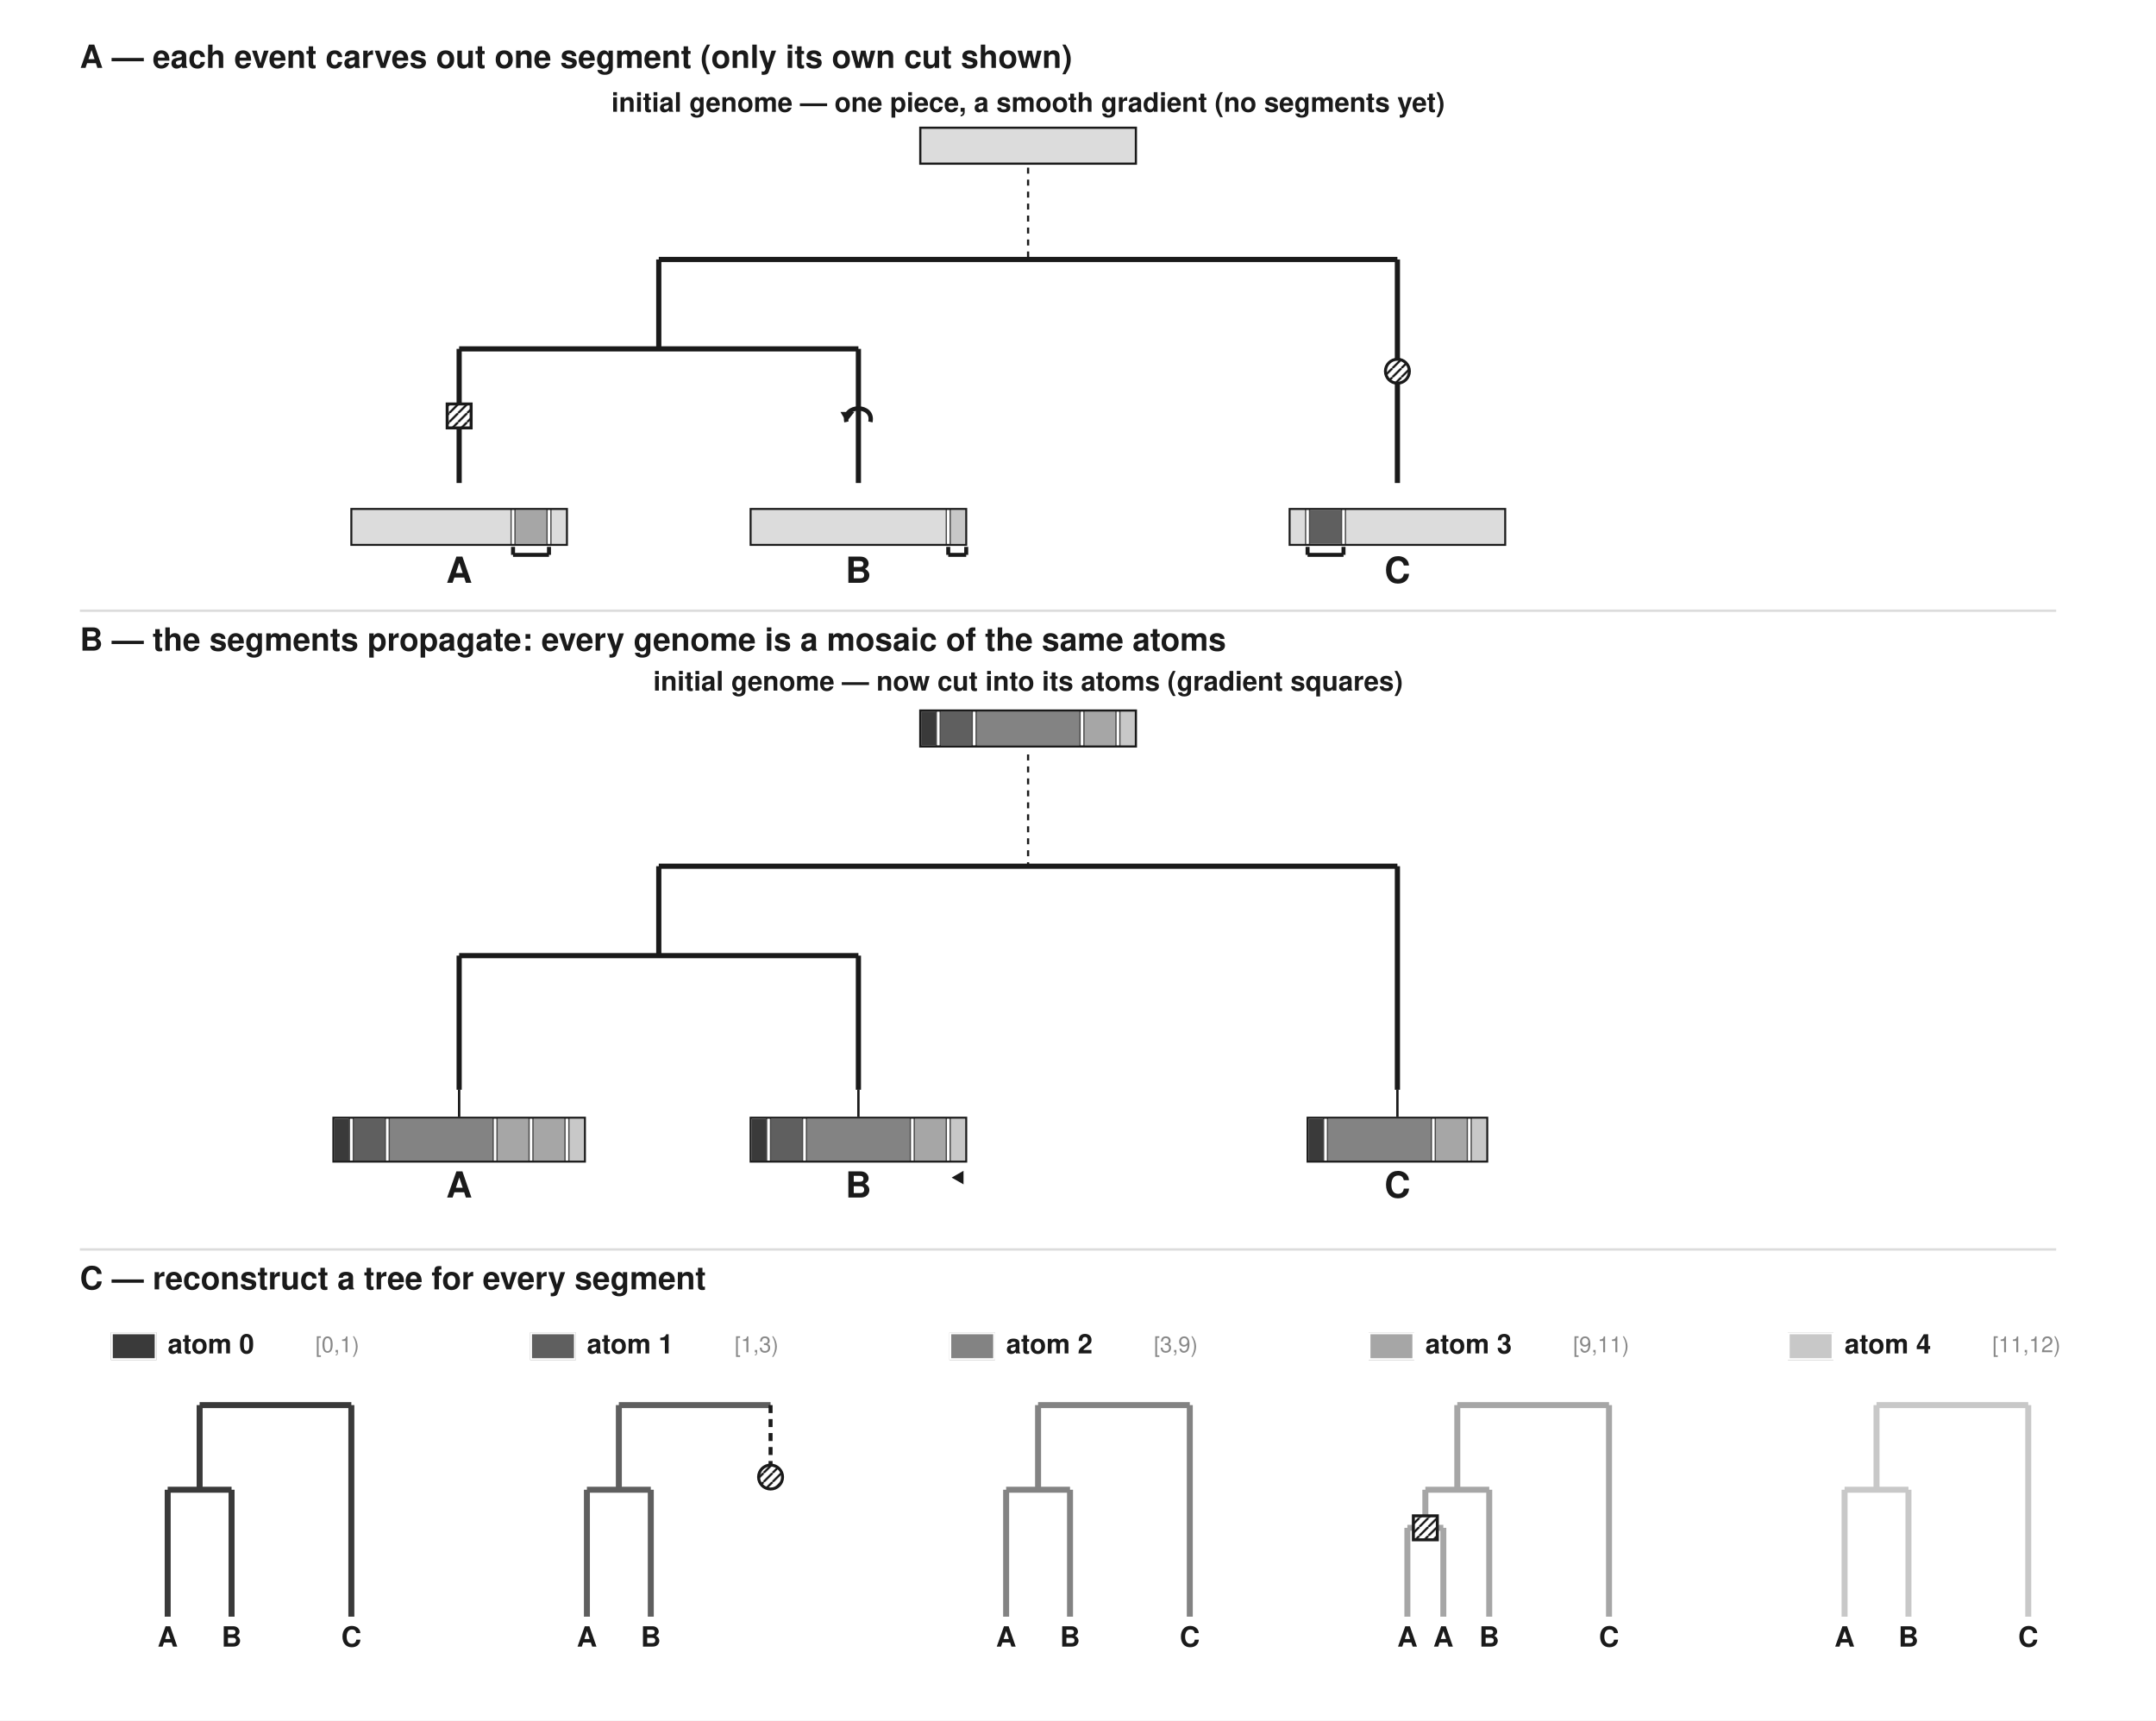
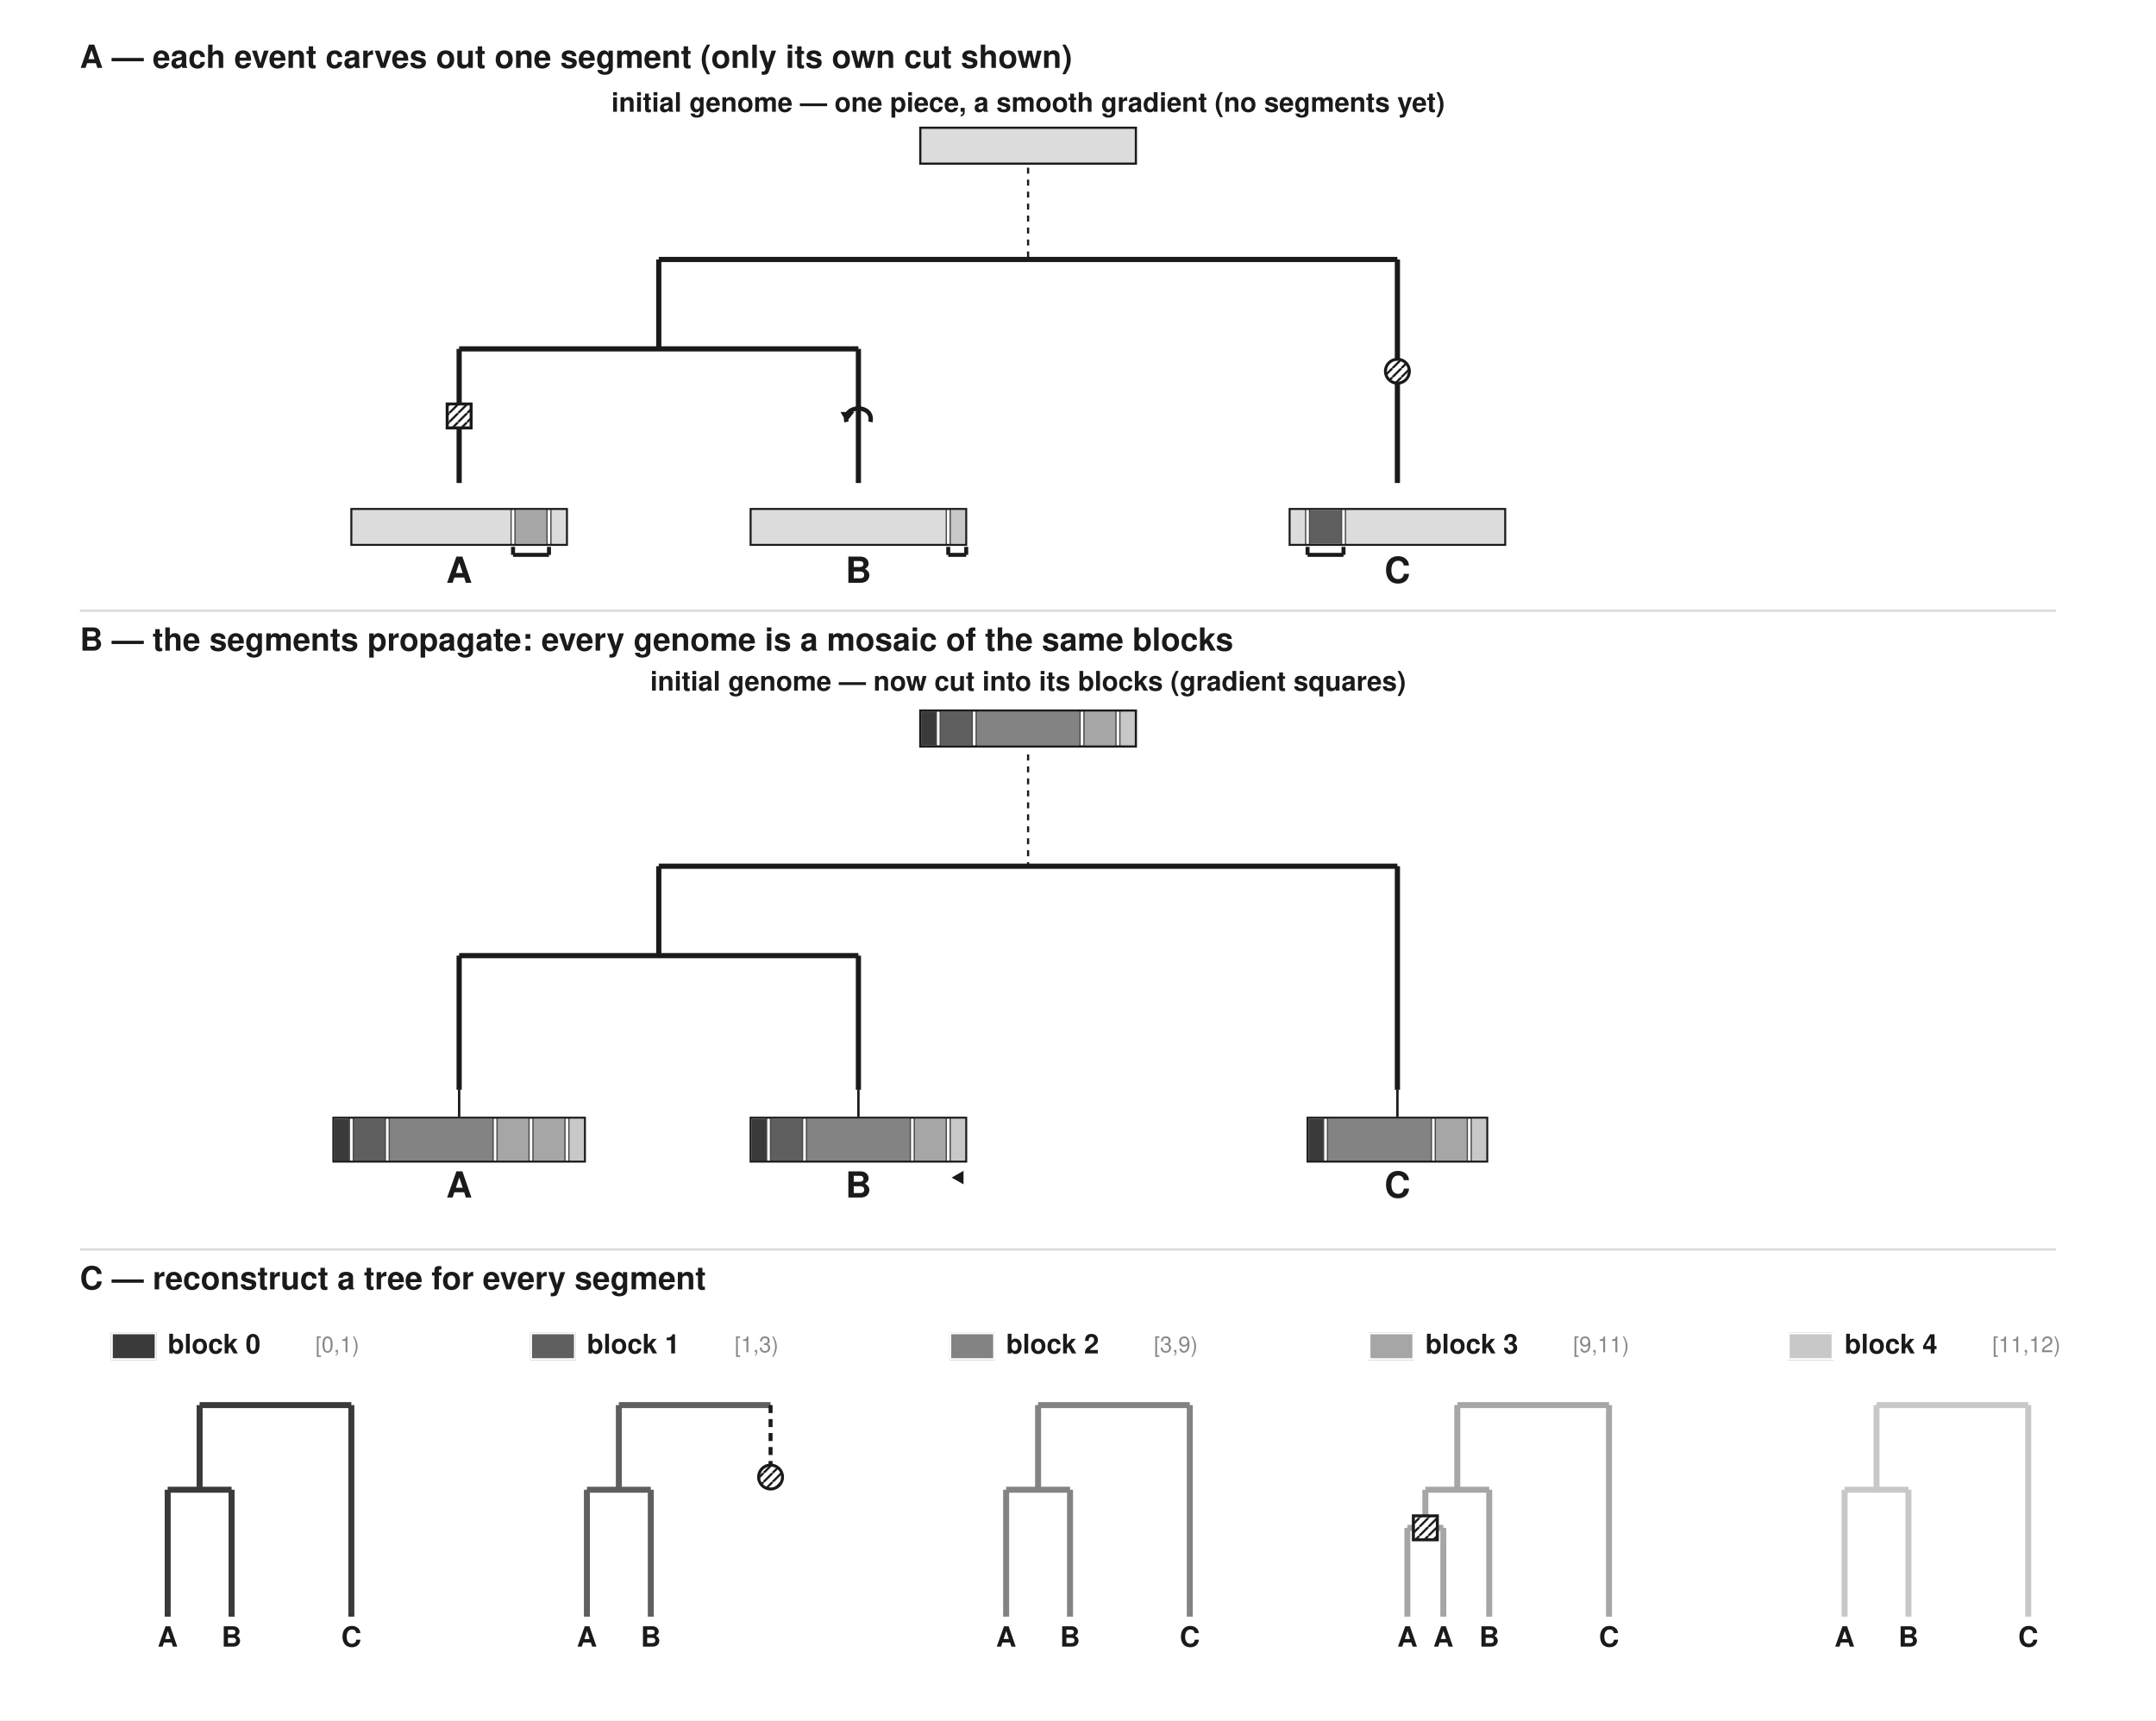
<svg xmlns="http://www.w3.org/2000/svg" xmlns:xlink="http://www.w3.org/1999/xlink" width="1080" height="862" viewBox="0 0 1080 862">
  <defs>
    <pattern width="4.5" height="4.5" patternUnits="userSpaceOnUse" id="ev_hatch">
      <rect x="0" y="0" width="4.5" height="4.5" fill="white" />
      <path d="M-4.5,4.5 L0.0,0" stroke="#1a1a1a" stroke-width="1.1" />
      <path d="M0,4.5 L4.5,0" stroke="#1a1a1a" stroke-width="1.1" />
      <path d="M4.5,4.5 L9.0,0" stroke="#1a1a1a" stroke-width="1.1" />
    </pattern>
  </defs>
  <rect x="0" y="0" width="1080" height="862" fill="white" />
  <use xlink:href="#ev_hatch" />
  <path d="M515.0,84 L515.0,130" stroke="#1a1a1a" stroke-width="1.1" stroke-dasharray="3,3" />
  <rect x="461.0" y="64" width="108.0" height="18" fill="#dcdcdc" />
  <rect x="461.0" y="64" width="108.0" height="18" fill="none" stroke="#1a1a1a" stroke-width="1.1" />
  <text x="515.0" y="56" font-size="13.5" font-family="Helvetica" text-anchor="middle" font-weight="bold" fill="#1a1a1a">initial genome — one piece, a smooth gradient (no segments yet)</text>
  <path d="M330.0,130 L700,130" stroke="#1a1a1a" stroke-width="2.6" />
  <path d="M330.0,130 L330.0,174.8" stroke="#1a1a1a" stroke-width="2.6" />
  <path d="M700,130 L700,242" stroke="#1a1a1a" stroke-width="2.6" />
  <path d="M230,174.8 L430,174.8" stroke="#1a1a1a" stroke-width="2.6" />
  <path d="M230,174.8 L230,242" stroke="#1a1a1a" stroke-width="2.6" />
  <path d="M430,174.8 L430,242" stroke="#1a1a1a" stroke-width="2.6" />
  <rect x="224" y="202.4" width="12" height="12" fill="url(#ev_hatch)" stroke="#1a1a1a" stroke-width="1.5" />
  <rect x="176.0" y="255" width="108.0" height="18" fill="#dcdcdc" />
  <rect x="257.0" y="255" width="18.0" height="18" fill="#a6a6a6" />
  <rect x="257.0" y="255" width="18.0" height="18" fill="none" stroke="white" stroke-width="1.0" />
  <path d="M257.0,255 L257.0,273" stroke="#4a4a4a" stroke-width="2.6" />
  <path d="M257.0,255 L257.0,273" stroke="white" stroke-width="1.3" />
  <path d="M275.0,255 L275.0,273" stroke="#4a4a4a" stroke-width="2.6" />
  <path d="M275.0,255 L275.0,273" stroke="white" stroke-width="1.3" />
  <path d="M257.0,278 L275.0,278" stroke="#1a1a1a" stroke-width="2" />
  <path d="M257.0,278 L257.0,274" stroke="#1a1a1a" stroke-width="2" />
  <path d="M275.0,278 L275.0,274" stroke="#1a1a1a" stroke-width="2" />
  <rect x="176.0" y="255" width="108.0" height="18" fill="none" stroke="#1a1a1a" stroke-width="1" />
  <text x="230" y="292" font-size="18" font-family="Helvetica" text-anchor="middle" font-weight="bold" fill="#1a1a1a">A</text>
  <path d="M436,211.4 C438,202.4,422,202.4,424,211.4" fill="none" stroke="#1a1a1a" stroke-width="2.2" />
  <path d="M424,211.4 L421,206.4 L428,206.4 Z" fill="#1a1a1a" />
  <rect x="376.0" y="255" width="108.0" height="18" fill="#dcdcdc" />
  <rect x="475.0" y="255" width="9.0" height="18" fill="#c8c8c8" />
  <rect x="475.0" y="255" width="9.0" height="18" fill="none" stroke="white" stroke-width="1.0" />
  <path d="M475.0,255 L475.0,273" stroke="#4a4a4a" stroke-width="2.6" />
  <path d="M475.0,255 L475.0,273" stroke="white" stroke-width="1.3" />
  <path d="M475.0,278 L484.0,278" stroke="#1a1a1a" stroke-width="2" />
  <path d="M475.0,278 L475.0,274" stroke="#1a1a1a" stroke-width="2" />
  <path d="M484.0,278 L484.0,274" stroke="#1a1a1a" stroke-width="2" />
  <rect x="376.0" y="255" width="108.0" height="18" fill="none" stroke="#1a1a1a" stroke-width="1" />
  <text x="430" y="292" font-size="18" font-family="Helvetica" text-anchor="middle" font-weight="bold" fill="#1a1a1a">B</text>
  <circle cx="700" cy="186.0" r="6" fill="url(#ev_hatch)" stroke="#1a1a1a" stroke-width="1.5" />
  <rect x="646.0" y="255" width="108.0" height="18" fill="#dcdcdc" />
  <rect x="655.0" y="255" width="18.0" height="18" fill="#5f5f5f" />
  <rect x="655.0" y="255" width="18.0" height="18" fill="none" stroke="white" stroke-width="1.0" />
  <path d="M655.0,255 L655.0,273" stroke="#4a4a4a" stroke-width="2.6" />
  <path d="M655.0,255 L655.0,273" stroke="white" stroke-width="1.3" />
  <path d="M673.0,255 L673.0,273" stroke="#4a4a4a" stroke-width="2.6" />
  <path d="M673.0,255 L673.0,273" stroke="white" stroke-width="1.3" />
  <path d="M655.0,278 L673.0,278" stroke="#1a1a1a" stroke-width="2" />
  <path d="M655.0,278 L655.0,274" stroke="#1a1a1a" stroke-width="2" />
  <path d="M673.0,278 L673.0,274" stroke="#1a1a1a" stroke-width="2" />
  <rect x="646.0" y="255" width="108.0" height="18" fill="none" stroke="#1a1a1a" stroke-width="1" />
  <text x="700" y="292" font-size="18" font-family="Helvetica" text-anchor="middle" font-weight="bold" fill="#1a1a1a">C</text>
  <text x="40" y="34" font-size="16" font-family="Helvetica" text-anchor="start" font-weight="bold" fill="#1a1a1a">A — each event carves out one segment (only its own cut shown)</text>
  <path d="M40,306 L1030,306" stroke="#dcdcdc" stroke-width="1.2" />
-   <text x="40" y="326" font-size="16" font-family="Helvetica" text-anchor="start" font-weight="bold" fill="#1a1a1a">B — the segments propagate: every genome is a mosaic of the same atoms</text>
+   <text x="40" y="326" font-size="16" font-family="Helvetica" text-anchor="start" font-weight="bold" fill="#1a1a1a">B — the segments propagate: every genome is a mosaic of the same blocks</text>
  <path d="M515.0,378 L515.0,434" stroke="#1a1a1a" stroke-width="1.1" stroke-dasharray="3,3" />
  <rect x="461.0" y="356" width="9.0" height="18" fill="#3a3a3a" />
  <rect x="461.0" y="356" width="9.0" height="18" fill="none" stroke="white" stroke-width="1.0" />
  <rect x="470.0" y="356" width="18.0" height="18" fill="#5f5f5f" />
  <rect x="470.0" y="356" width="18.0" height="18" fill="none" stroke="white" stroke-width="1.0" />
  <rect x="488.0" y="356" width="54.0" height="18" fill="#838383" />
  <rect x="488.0" y="356" width="54.0" height="18" fill="none" stroke="white" stroke-width="1.0" />
  <rect x="542.0" y="356" width="18.0" height="18" fill="#a6a6a6" />
  <rect x="542.0" y="356" width="18.0" height="18" fill="none" stroke="white" stroke-width="1.0" />
  <rect x="560.0" y="356" width="9.0" height="18" fill="#c8c8c8" />
  <rect x="560.0" y="356" width="9.0" height="18" fill="none" stroke="white" stroke-width="1.0" />
  <path d="M470.0,356 L470.0,374" stroke="#4a4a4a" stroke-width="2.6" />
  <path d="M470.0,356 L470.0,374" stroke="white" stroke-width="1.3" />
  <path d="M488.0,356 L488.0,374" stroke="#4a4a4a" stroke-width="2.6" />
  <path d="M488.0,356 L488.0,374" stroke="white" stroke-width="1.3" />
  <path d="M542.0,356 L542.0,374" stroke="#4a4a4a" stroke-width="2.6" />
  <path d="M542.0,356 L542.0,374" stroke="white" stroke-width="1.3" />
  <path d="M560.0,356 L560.0,374" stroke="#4a4a4a" stroke-width="2.6" />
  <path d="M560.0,356 L560.0,374" stroke="white" stroke-width="1.3" />
  <rect x="461.0" y="356" width="108.0" height="18" fill="none" stroke="#1a1a1a" stroke-width="1.1" />
-   <text x="515.0" y="346" font-size="13.5" font-family="Helvetica" text-anchor="middle" font-weight="bold" fill="#1a1a1a">initial genome — now cut into its atoms (gradient squares)</text>
+   <text x="515.0" y="346" font-size="13.5" font-family="Helvetica" text-anchor="middle" font-weight="bold" fill="#1a1a1a">initial genome — now cut into its blocks (gradient squares)</text>
  <path d="M330.0,434 L700,434" stroke="#1a1a1a" stroke-width="2.6" />
  <path d="M330.0,434 L330.0,478.8" stroke="#1a1a1a" stroke-width="2.6" />
  <path d="M700,434 L700,546" stroke="#1a1a1a" stroke-width="2.6" />
  <path d="M230,478.8 L430,478.8" stroke="#1a1a1a" stroke-width="2.6" />
  <path d="M230,478.8 L230,546" stroke="#1a1a1a" stroke-width="2.6" />
  <path d="M430,478.8 L430,546" stroke="#1a1a1a" stroke-width="2.6" />
  <path d="M230,546 L230,560" stroke="#1a1a1a" stroke-width="1.2" />
  <rect x="167.0" y="560" width="9.0" height="22" fill="#3a3a3a" />
  <rect x="167.0" y="560" width="9.0" height="22" fill="none" stroke="white" stroke-width="1.0" />
  <rect x="176.0" y="560" width="18.0" height="22" fill="#5f5f5f" />
  <rect x="176.0" y="560" width="18.0" height="22" fill="none" stroke="white" stroke-width="1.0" />
  <rect x="194.0" y="560" width="54.0" height="22" fill="#838383" />
  <rect x="194.0" y="560" width="54.0" height="22" fill="none" stroke="white" stroke-width="1.0" />
  <rect x="248.0" y="560" width="18.0" height="22" fill="#a6a6a6" />
  <rect x="248.0" y="560" width="18.0" height="22" fill="none" stroke="white" stroke-width="1.0" />
  <rect x="266.0" y="560" width="18.0" height="22" fill="#a6a6a6" />
  <rect x="266.0" y="560" width="18.0" height="22" fill="none" stroke="white" stroke-width="1.0" />
  <rect x="284.0" y="560" width="9.0" height="22" fill="#c8c8c8" />
  <rect x="284.0" y="560" width="9.0" height="22" fill="none" stroke="white" stroke-width="1.0" />
  <path d="M176.0,560 L176.0,582" stroke="#4a4a4a" stroke-width="2.6" />
  <path d="M176.0,560 L176.0,582" stroke="white" stroke-width="1.3" />
  <path d="M194.0,560 L194.0,582" stroke="#4a4a4a" stroke-width="2.6" />
  <path d="M194.0,560 L194.0,582" stroke="white" stroke-width="1.3" />
  <path d="M248.0,560 L248.0,582" stroke="#4a4a4a" stroke-width="2.6" />
  <path d="M248.0,560 L248.0,582" stroke="white" stroke-width="1.3" />
  <path d="M266.0,560 L266.0,582" stroke="#4a4a4a" stroke-width="2.6" />
  <path d="M266.0,560 L266.0,582" stroke="white" stroke-width="1.3" />
  <path d="M284.0,560 L284.0,582" stroke="#4a4a4a" stroke-width="2.6" />
  <path d="M284.0,560 L284.0,582" stroke="white" stroke-width="1.3" />
  <rect x="167.0" y="560" width="126.0" height="22" fill="none" stroke="#1a1a1a" stroke-width="1.0" />
  <text x="230" y="600" font-size="18" font-family="Helvetica" text-anchor="middle" font-weight="bold" fill="#1a1a1a">A</text>
  <path d="M430,546 L430,560" stroke="#1a1a1a" stroke-width="1.2" />
  <rect x="376.0" y="560" width="9.0" height="22" fill="#3a3a3a" />
  <rect x="376.0" y="560" width="9.0" height="22" fill="none" stroke="white" stroke-width="1.0" />
  <rect x="385.0" y="560" width="18.0" height="22" fill="#5f5f5f" />
  <rect x="385.0" y="560" width="18.0" height="22" fill="none" stroke="white" stroke-width="1.0" />
  <rect x="403.0" y="560" width="54.0" height="22" fill="#838383" />
  <rect x="403.0" y="560" width="54.0" height="22" fill="none" stroke="white" stroke-width="1.0" />
  <rect x="457.0" y="560" width="18.0" height="22" fill="#a6a6a6" />
  <rect x="457.0" y="560" width="18.0" height="22" fill="none" stroke="white" stroke-width="1.0" />
  <rect x="475.0" y="560" width="9.0" height="22" fill="#c8c8c8" />
  <rect x="475.0" y="560" width="9.0" height="22" fill="none" stroke="white" stroke-width="1.0" />
  <path d="M483.0,590 L476.0,590" stroke="white" stroke-width="4.5" stroke-linecap="round" />
  <path d="M483.0,590 L481.0,590" stroke="#1a1a1a" stroke-width="1.8" />
  <path d="M476.0,590 L483.0,586 L483.0,594 Z" fill="#1a1a1a" stroke="white" stroke-width="0.7" />
  <path d="M385.0,560 L385.0,582" stroke="#4a4a4a" stroke-width="2.6" />
  <path d="M385.0,560 L385.0,582" stroke="white" stroke-width="1.3" />
  <path d="M403.0,560 L403.0,582" stroke="#4a4a4a" stroke-width="2.6" />
  <path d="M403.0,560 L403.0,582" stroke="white" stroke-width="1.3" />
  <path d="M457.0,560 L457.0,582" stroke="#4a4a4a" stroke-width="2.6" />
  <path d="M457.0,560 L457.0,582" stroke="white" stroke-width="1.3" />
  <path d="M475.0,560 L475.0,582" stroke="#4a4a4a" stroke-width="2.6" />
  <path d="M475.0,560 L475.0,582" stroke="white" stroke-width="1.3" />
  <rect x="376.0" y="560" width="108.0" height="22" fill="none" stroke="#1a1a1a" stroke-width="1.0" />
  <text x="430" y="600" font-size="18" font-family="Helvetica" text-anchor="middle" font-weight="bold" fill="#1a1a1a">B</text>
  <path d="M700,546 L700,560" stroke="#1a1a1a" stroke-width="1.2" />
  <rect x="655.0" y="560" width="9.0" height="22" fill="#3a3a3a" />
  <rect x="655.0" y="560" width="9.0" height="22" fill="none" stroke="white" stroke-width="1.0" />
  <rect x="664.0" y="560" width="54.0" height="22" fill="#838383" />
  <rect x="664.0" y="560" width="54.0" height="22" fill="none" stroke="white" stroke-width="1.0" />
  <rect x="718.0" y="560" width="18.0" height="22" fill="#a6a6a6" />
  <rect x="718.0" y="560" width="18.0" height="22" fill="none" stroke="white" stroke-width="1.0" />
  <rect x="736.0" y="560" width="9.0" height="22" fill="#c8c8c8" />
  <rect x="736.0" y="560" width="9.0" height="22" fill="none" stroke="white" stroke-width="1.0" />
  <path d="M664.0,560 L664.0,582" stroke="#4a4a4a" stroke-width="2.6" />
  <path d="M664.0,560 L664.0,582" stroke="white" stroke-width="1.3" />
  <path d="M718.0,560 L718.0,582" stroke="#4a4a4a" stroke-width="2.6" />
  <path d="M718.0,560 L718.0,582" stroke="white" stroke-width="1.3" />
  <path d="M736.0,560 L736.0,582" stroke="#4a4a4a" stroke-width="2.6" />
  <path d="M736.0,560 L736.0,582" stroke="white" stroke-width="1.3" />
  <rect x="655.0" y="560" width="90.0" height="22" fill="none" stroke="#1a1a1a" stroke-width="1.0" />
  <text x="700" y="600" font-size="18" font-family="Helvetica" text-anchor="middle" font-weight="bold" fill="#1a1a1a">C</text>
  <path d="M40,626 L1030,626" stroke="#dcdcdc" stroke-width="1.2" />
  <text x="40" y="646" font-size="16" font-family="Helvetica" text-anchor="start" font-weight="bold" fill="#1a1a1a">C — reconstruct a tree for every segment</text>
  <rect x="56" y="668" width="22" height="13" fill="none" stroke="#1a1a1a" stroke-width="0.8" />
  <rect x="56" y="668" width="22" height="13" fill="#3a3a3a" />
  <rect x="56" y="668" width="22" height="13" fill="none" stroke="white" stroke-width="1.0" />
-   <text x="84" y="675" font-size="13.5" font-family="Helvetica" text-anchor="start" dominant-baseline="central" font-weight="bold" fill="#1a1a1a">atom 0</text>
+   <text x="84" y="675" font-size="13.5" font-family="Helvetica" text-anchor="start" dominant-baseline="central" font-weight="bold" fill="#1a1a1a">block 0</text>
  <text x="158" y="675" font-size="11" font-family="Helvetica" text-anchor="start" dominant-baseline="central" fill="#888">[0,1)</text>
  <path d="M100.0,704 L176,704" stroke="#3a3a3a" stroke-width="3" />
  <path d="M100.0,704 L100.0,746.4" stroke="#3a3a3a" stroke-width="3" />
  <path d="M84,746.4 L116,746.4" stroke="#3a3a3a" stroke-width="3" />
  <path d="M84,746.4 L84,810" stroke="#3a3a3a" stroke-width="3" />
  <path d="M116,746.4 L116,810" stroke="#3a3a3a" stroke-width="3" />
  <path d="M176,704 L176,810" stroke="#3a3a3a" stroke-width="3" />
  <text x="84" y="825" font-size="14" font-family="Helvetica" text-anchor="middle" font-weight="bold" fill="#1a1a1a">A</text>
  <text x="116" y="825" font-size="14" font-family="Helvetica" text-anchor="middle" font-weight="bold" fill="#1a1a1a">B</text>
  <text x="176" y="825" font-size="14" font-family="Helvetica" text-anchor="middle" font-weight="bold" fill="#1a1a1a">C</text>
  <rect x="266" y="668" width="22" height="13" fill="none" stroke="#1a1a1a" stroke-width="0.8" />
  <rect x="266" y="668" width="22" height="13" fill="#5f5f5f" />
  <rect x="266" y="668" width="22" height="13" fill="none" stroke="white" stroke-width="1.0" />
-   <text x="294" y="675" font-size="13.5" font-family="Helvetica" text-anchor="start" dominant-baseline="central" font-weight="bold" fill="#1a1a1a">atom 1</text>
+   <text x="294" y="675" font-size="13.5" font-family="Helvetica" text-anchor="start" dominant-baseline="central" font-weight="bold" fill="#1a1a1a">block 1</text>
  <text x="368" y="675" font-size="11" font-family="Helvetica" text-anchor="start" dominant-baseline="central" fill="#888">[1,3)</text>
  <path d="M310.0,704 L386,704" stroke="#5f5f5f" stroke-width="3" />
  <path d="M310.0,704 L310.0,746.4" stroke="#5f5f5f" stroke-width="3" />
  <path d="M294,746.4 L326,746.4" stroke="#5f5f5f" stroke-width="3" />
  <path d="M294,746.4 L294,810" stroke="#5f5f5f" stroke-width="3" />
  <path d="M326,746.4 L326,810" stroke="#5f5f5f" stroke-width="3" />
  <path d="M386,704 L386,734.04" stroke="#1a1a1a" stroke-width="2" stroke-dasharray="4,3" />
  <circle cx="386" cy="740.04" r="6" fill="url(#ev_hatch)" stroke="#1a1a1a" stroke-width="1.5" />
  <text x="294" y="825" font-size="14" font-family="Helvetica" text-anchor="middle" font-weight="bold" fill="#1a1a1a">A</text>
  <text x="326" y="825" font-size="14" font-family="Helvetica" text-anchor="middle" font-weight="bold" fill="#1a1a1a">B</text>
  <rect x="476" y="668" width="22" height="13" fill="none" stroke="#1a1a1a" stroke-width="0.8" />
  <rect x="476" y="668" width="22" height="13" fill="#838383" />
  <rect x="476" y="668" width="22" height="13" fill="none" stroke="white" stroke-width="1.0" />
-   <text x="504" y="675" font-size="13.5" font-family="Helvetica" text-anchor="start" dominant-baseline="central" font-weight="bold" fill="#1a1a1a">atom 2</text>
+   <text x="504" y="675" font-size="13.5" font-family="Helvetica" text-anchor="start" dominant-baseline="central" font-weight="bold" fill="#1a1a1a">block 2</text>
  <text x="578" y="675" font-size="11" font-family="Helvetica" text-anchor="start" dominant-baseline="central" fill="#888">[3,9)</text>
  <path d="M520.0,704 L596,704" stroke="#838383" stroke-width="3" />
  <path d="M520.0,704 L520.0,746.4" stroke="#838383" stroke-width="3" />
  <path d="M504,746.4 L536,746.4" stroke="#838383" stroke-width="3" />
  <path d="M504,746.4 L504,810" stroke="#838383" stroke-width="3" />
  <path d="M536,746.4 L536,810" stroke="#838383" stroke-width="3" />
  <path d="M596,704 L596,810" stroke="#838383" stroke-width="3" />
  <text x="504" y="825" font-size="14" font-family="Helvetica" text-anchor="middle" font-weight="bold" fill="#1a1a1a">A</text>
  <text x="536" y="825" font-size="14" font-family="Helvetica" text-anchor="middle" font-weight="bold" fill="#1a1a1a">B</text>
  <text x="596" y="825" font-size="14" font-family="Helvetica" text-anchor="middle" font-weight="bold" fill="#1a1a1a">C</text>
  <rect x="686" y="668" width="22" height="13" fill="none" stroke="#1a1a1a" stroke-width="0.8" />
  <rect x="686" y="668" width="22" height="13" fill="#a6a6a6" />
  <rect x="686" y="668" width="22" height="13" fill="none" stroke="white" stroke-width="1.0" />
-   <text x="714" y="675" font-size="13.5" font-family="Helvetica" text-anchor="start" dominant-baseline="central" font-weight="bold" fill="#1a1a1a">atom 3</text>
+   <text x="714" y="675" font-size="13.5" font-family="Helvetica" text-anchor="start" dominant-baseline="central" font-weight="bold" fill="#1a1a1a">block 3</text>
  <text x="788" y="675" font-size="11" font-family="Helvetica" text-anchor="start" dominant-baseline="central" fill="#888">[9,11)</text>
  <path d="M730.0,704 L806,704" stroke="#a6a6a6" stroke-width="3" />
  <path d="M730.0,704 L730.0,746.4" stroke="#a6a6a6" stroke-width="3" />
  <path d="M714,746.4 L746,746.4" stroke="#a6a6a6" stroke-width="3" />
  <path d="M714,746.4 L714,765.48" stroke="#a6a6a6" stroke-width="3" />
  <path d="M705,765.48 L723,765.48" stroke="#a6a6a6" stroke-width="3" />
  <path d="M705,765.48 L705,810" stroke="#a6a6a6" stroke-width="3" />
  <path d="M723,765.48 L723,810" stroke="#a6a6a6" stroke-width="3" />
  <rect x="708" y="759.48" width="12" height="12" fill="url(#ev_hatch)" stroke="#1a1a1a" stroke-width="1.5" />
  <path d="M746,746.4 L746,810" stroke="#a6a6a6" stroke-width="3" />
  <path d="M806,704 L806,810" stroke="#a6a6a6" stroke-width="3" />
  <text x="705" y="825" font-size="14" font-family="Helvetica" text-anchor="middle" font-weight="bold" fill="#1a1a1a">A</text>
  <text x="723" y="825" font-size="14" font-family="Helvetica" text-anchor="middle" font-weight="bold" fill="#1a1a1a">A</text>
  <text x="746" y="825" font-size="14" font-family="Helvetica" text-anchor="middle" font-weight="bold" fill="#1a1a1a">B</text>
  <text x="806" y="825" font-size="14" font-family="Helvetica" text-anchor="middle" font-weight="bold" fill="#1a1a1a">C</text>
  <rect x="896" y="668" width="22" height="13" fill="none" stroke="#1a1a1a" stroke-width="0.8" />
  <rect x="896" y="668" width="22" height="13" fill="#c8c8c8" />
  <rect x="896" y="668" width="22" height="13" fill="none" stroke="white" stroke-width="1.0" />
-   <text x="924" y="675" font-size="13.5" font-family="Helvetica" text-anchor="start" dominant-baseline="central" font-weight="bold" fill="#1a1a1a">atom 4</text>
+   <text x="924" y="675" font-size="13.5" font-family="Helvetica" text-anchor="start" dominant-baseline="central" font-weight="bold" fill="#1a1a1a">block 4</text>
  <text x="998" y="675" font-size="11" font-family="Helvetica" text-anchor="start" dominant-baseline="central" fill="#888">[11,12)</text>
  <path d="M940.0,704 L1016,704" stroke="#c8c8c8" stroke-width="3" />
  <path d="M940.0,704 L940.0,746.4" stroke="#c8c8c8" stroke-width="3" />
  <path d="M924,746.4 L956,746.4" stroke="#c8c8c8" stroke-width="3" />
  <path d="M924,746.4 L924,810" stroke="#c8c8c8" stroke-width="3" />
  <path d="M956,746.4 L956,810" stroke="#c8c8c8" stroke-width="3" />
  <path d="M1016,704 L1016,810" stroke="#c8c8c8" stroke-width="3" />
  <text x="924" y="825" font-size="14" font-family="Helvetica" text-anchor="middle" font-weight="bold" fill="#1a1a1a">A</text>
  <text x="956" y="825" font-size="14" font-family="Helvetica" text-anchor="middle" font-weight="bold" fill="#1a1a1a">B</text>
  <text x="1016" y="825" font-size="14" font-family="Helvetica" text-anchor="middle" font-weight="bold" fill="#1a1a1a">C</text>
</svg>
